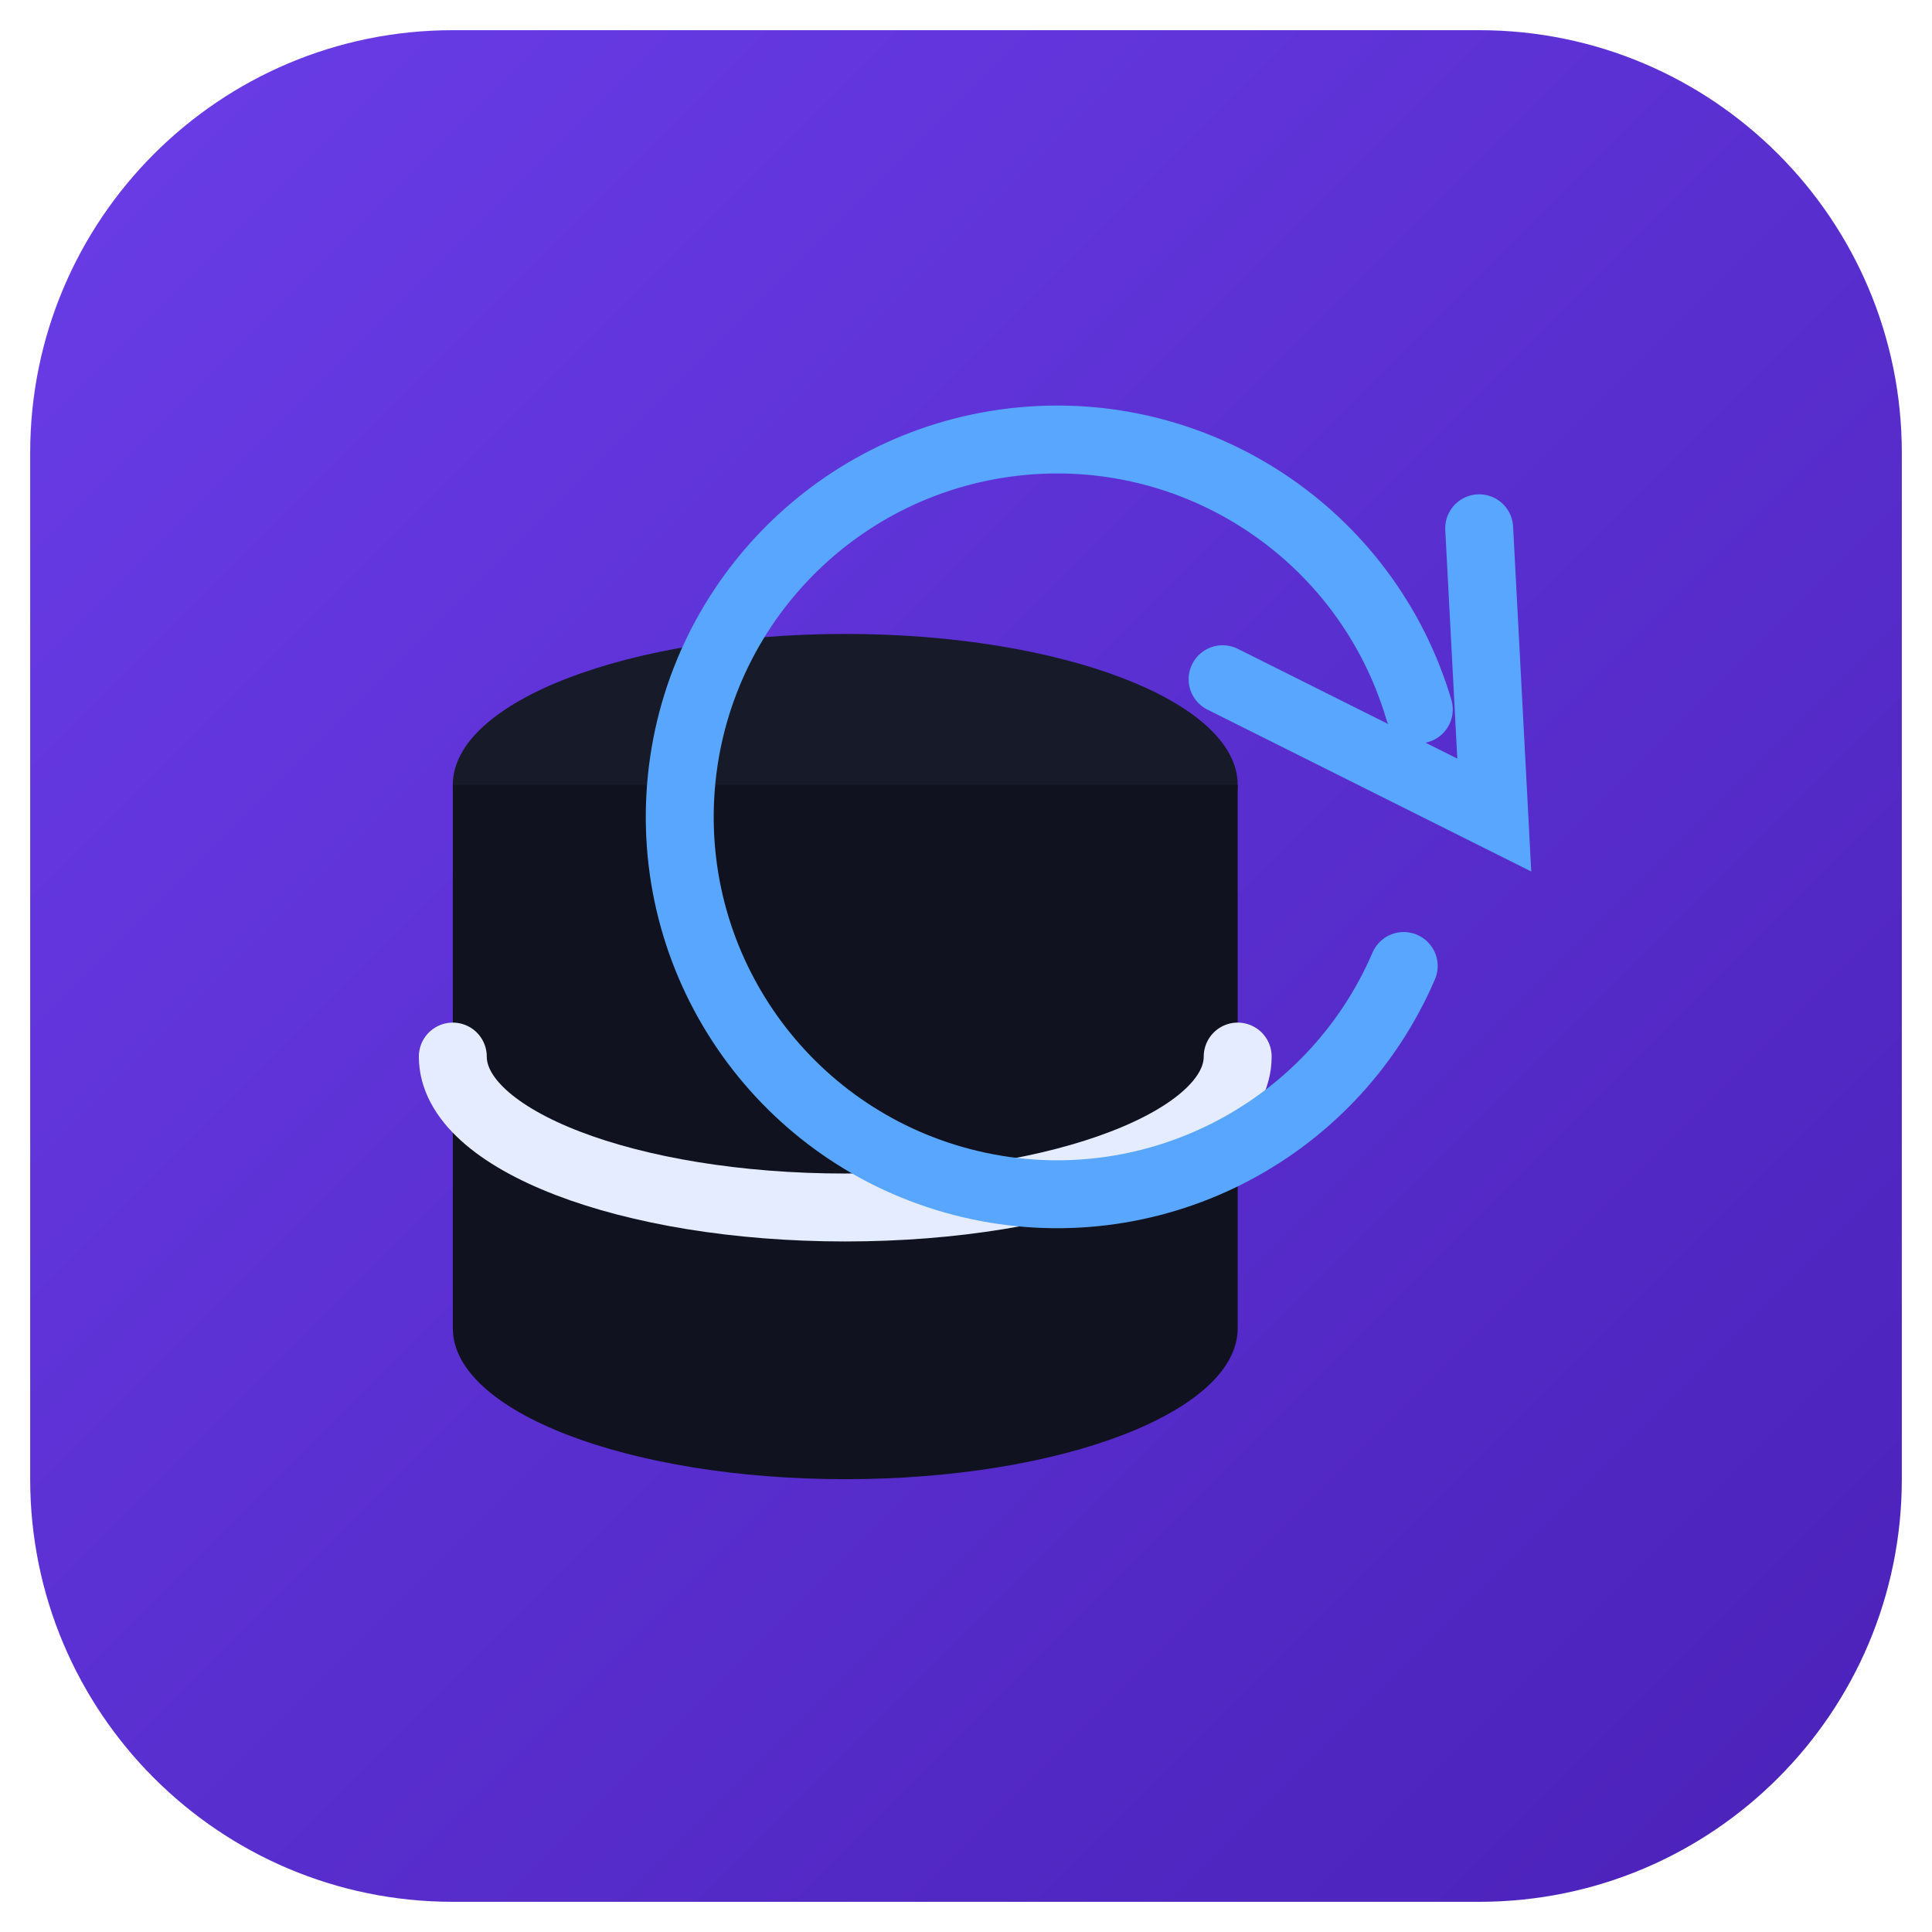
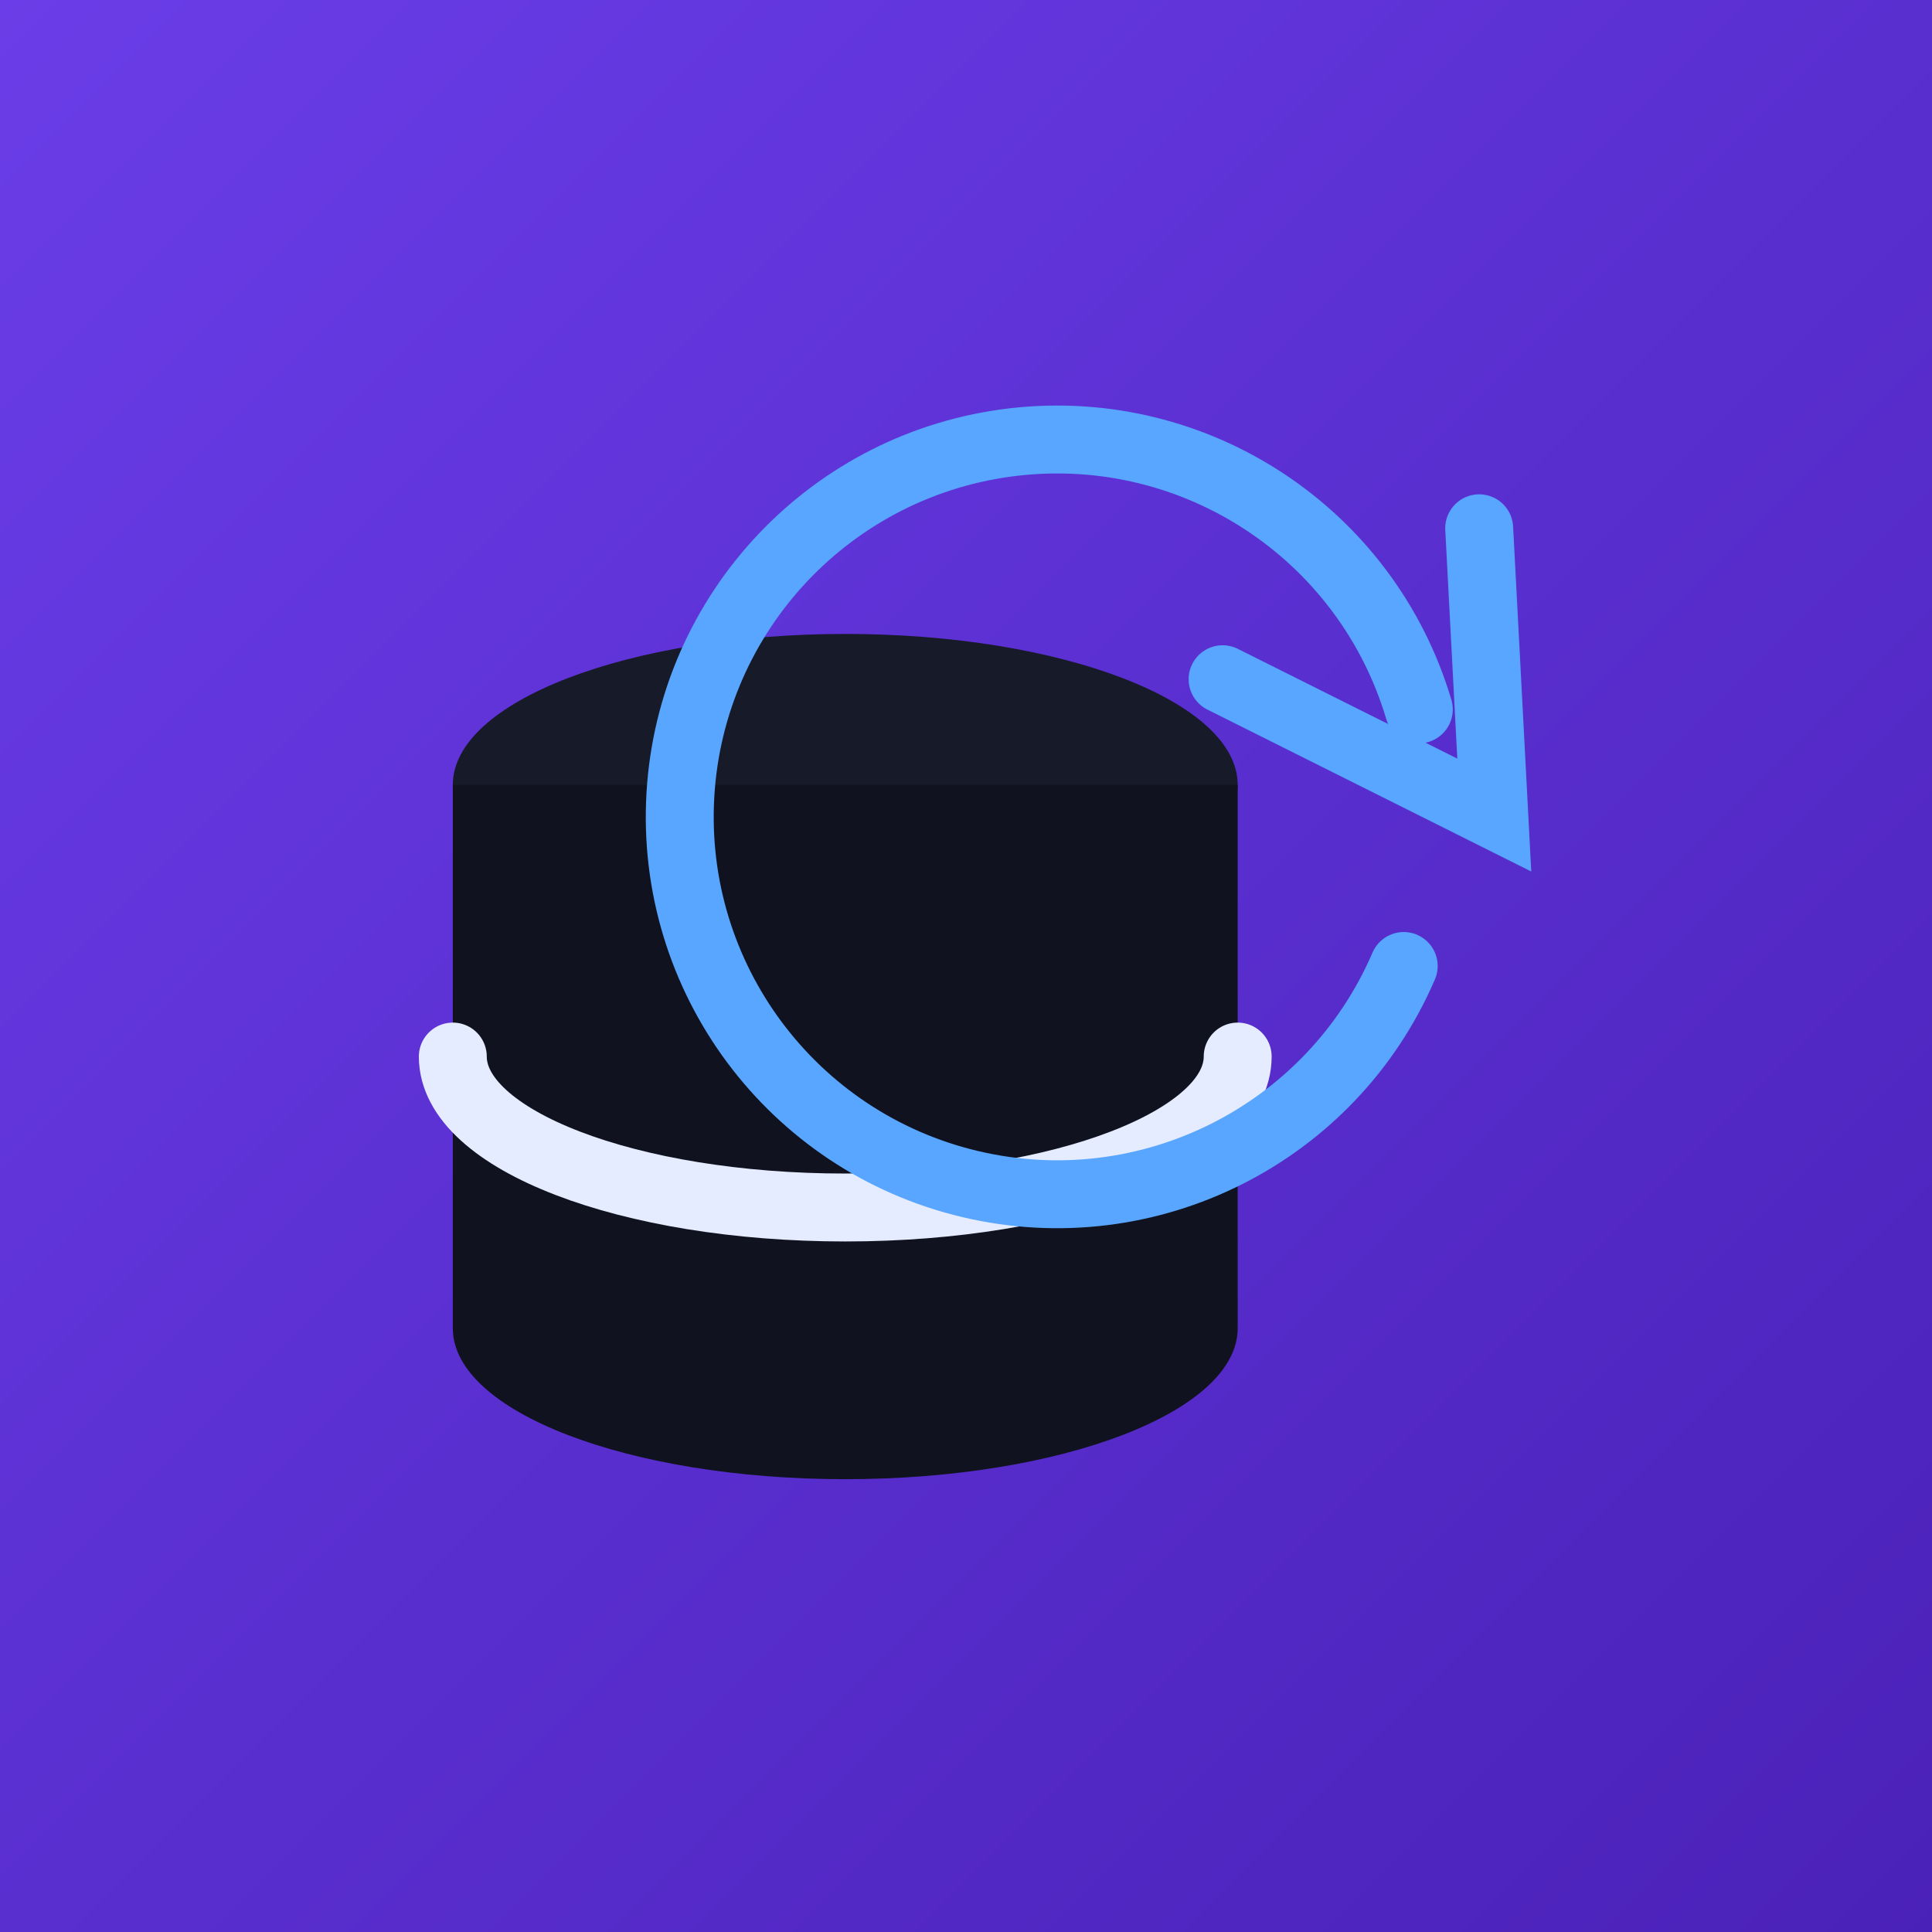
<svg xmlns="http://www.w3.org/2000/svg" viewBox="0 0 256 256" width="256" height="256">
  <defs>
    <linearGradient id="g" x1="0" y1="0" x2="1" y2="1">
      <stop offset="0" stop-color="#6A3DE8" />
      <stop offset="1" stop-color="#4A21B8" />
    </linearGradient>
  </defs>
-   <rect x="4" y="4" width="248" height="248" rx="56" fill="url(#g)" />
+   <rect x="0" y="0" width="256" height="256" fill="url(#g)" />
  <g stroke="#e6ecff" stroke-width="9" stroke-linecap="round" fill="none">
    <ellipse cx="112" cy="104" rx="52" ry="20" fill="#161a29" stroke="none" />
    <path d="M60 104 L60 176 a52 20 0 0 0 104 0 L164 104" fill="#10131f" stroke="none" />
    <path d="M60 140 a52 20 0 0 0 104 0" />
    <path d="M186 128 a50 50 0 1 1 2 -34" stroke="#58a6ff" />
    <path d="M196 70 L198 108 L162 90" stroke="#58a6ff" />
  </g>
</svg>
